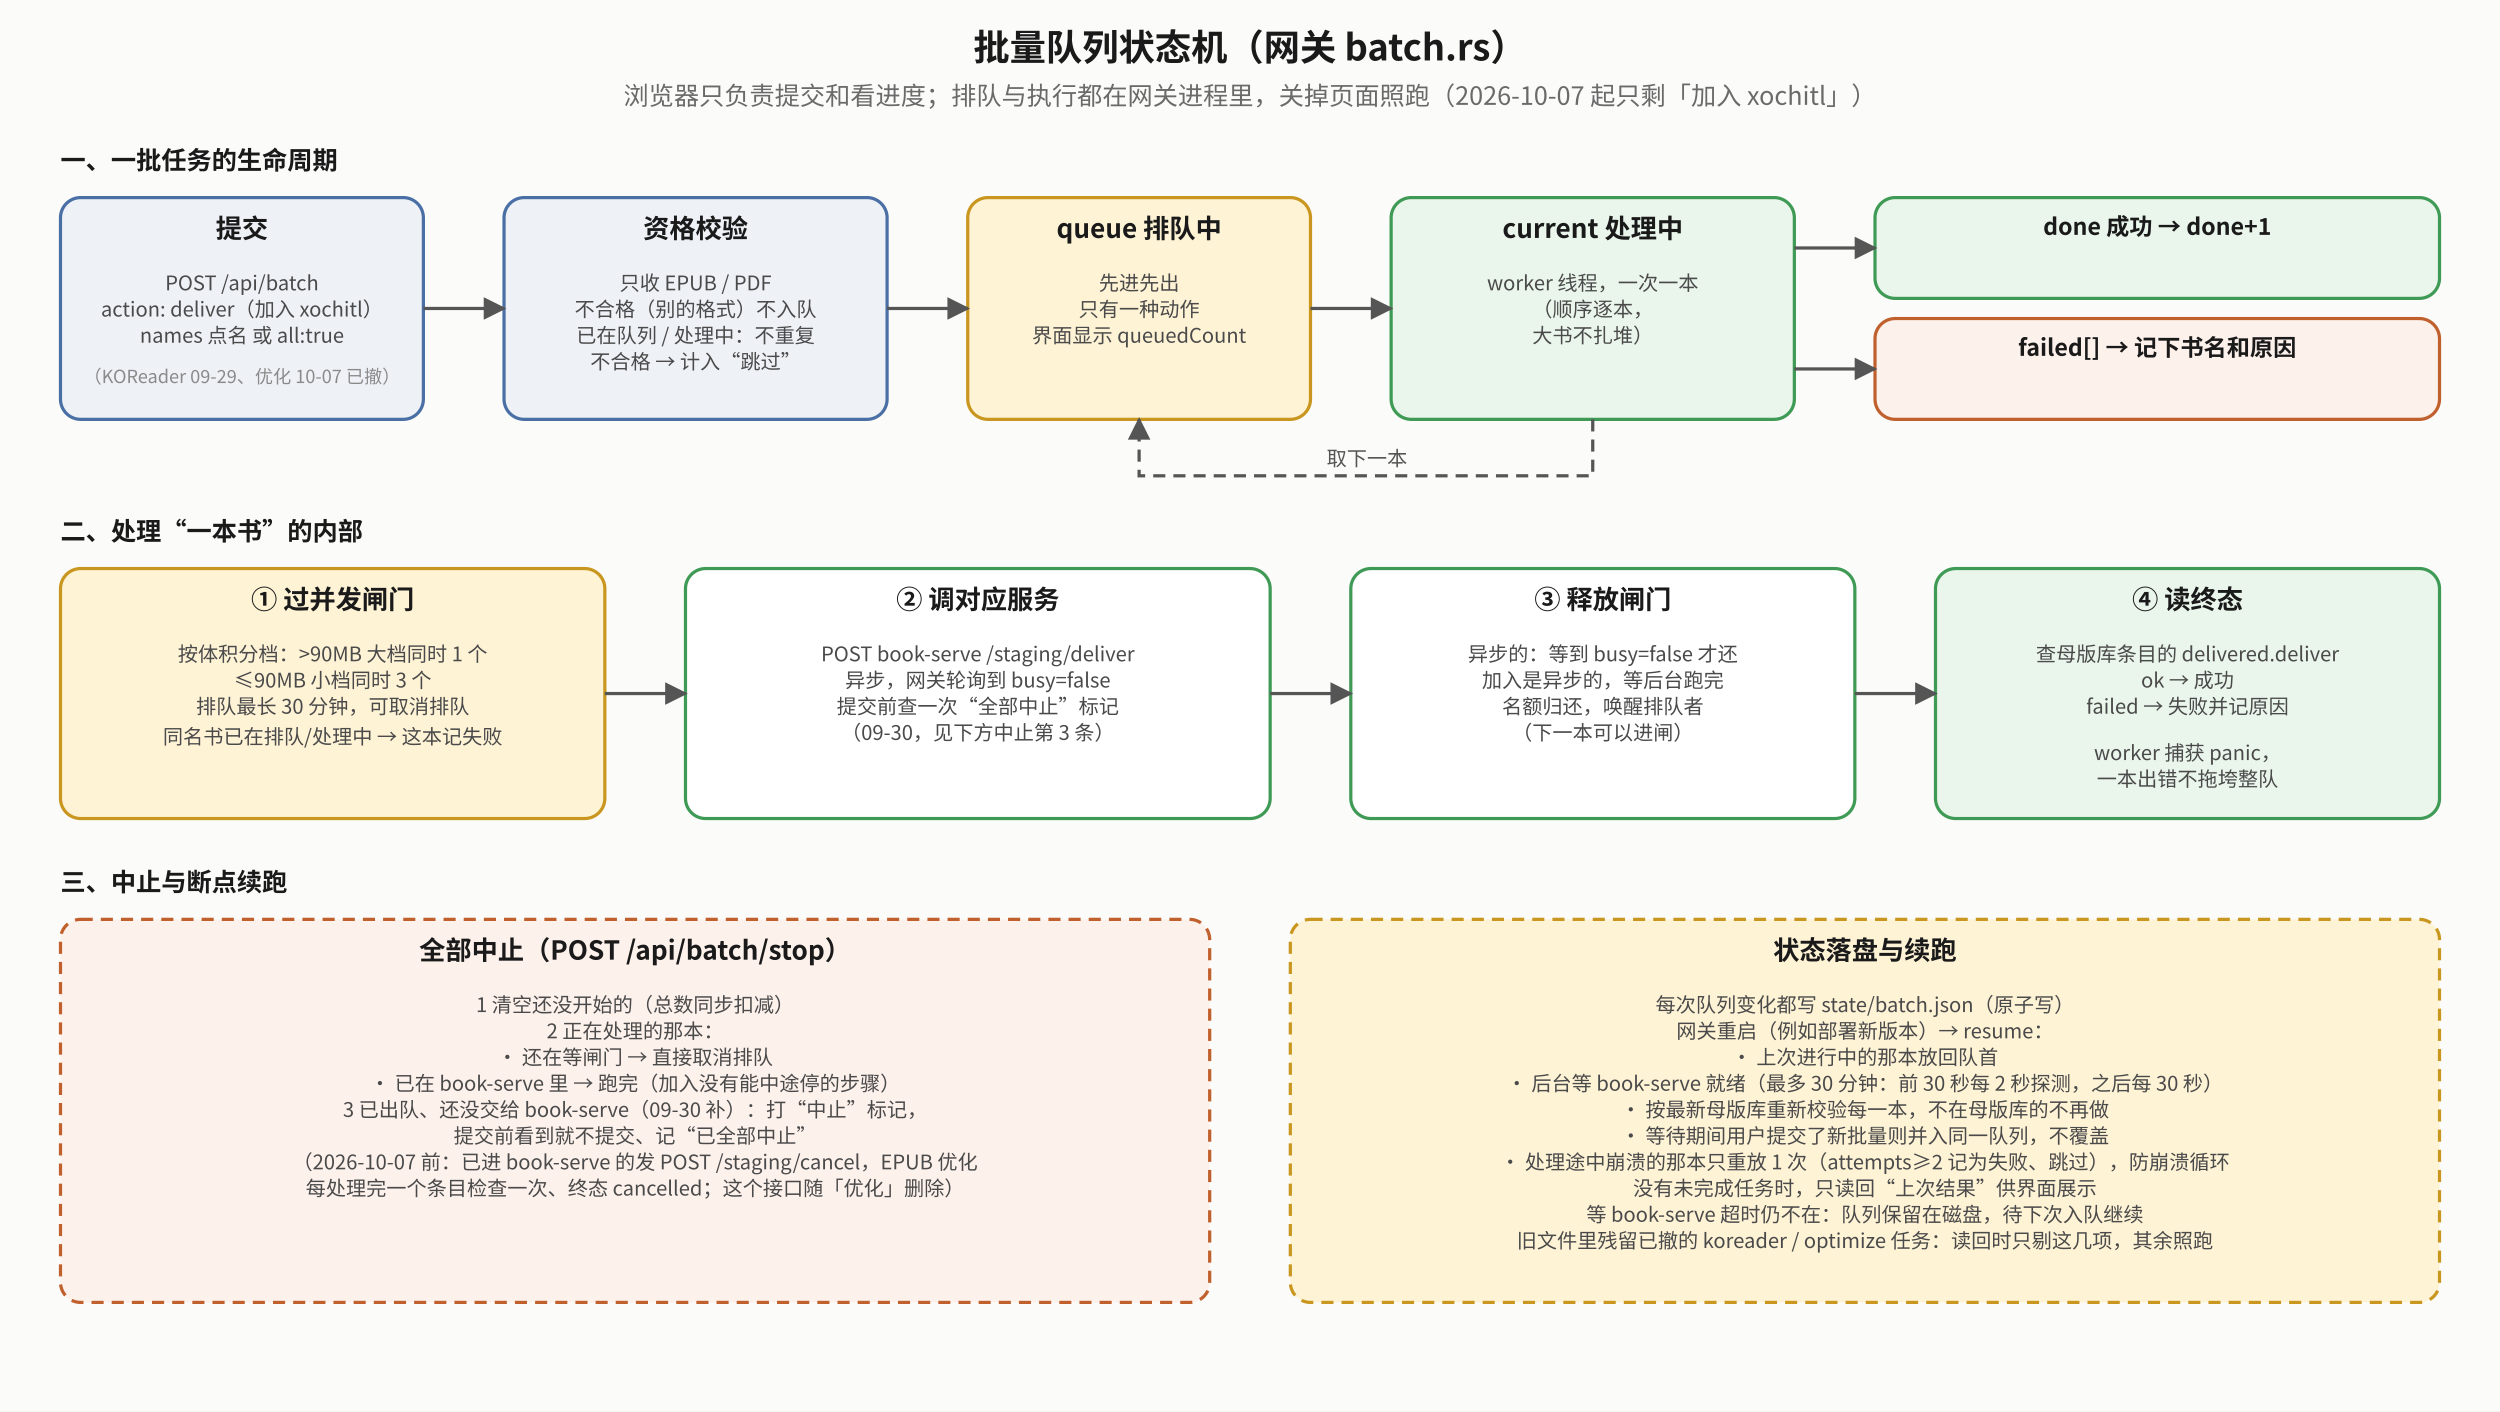
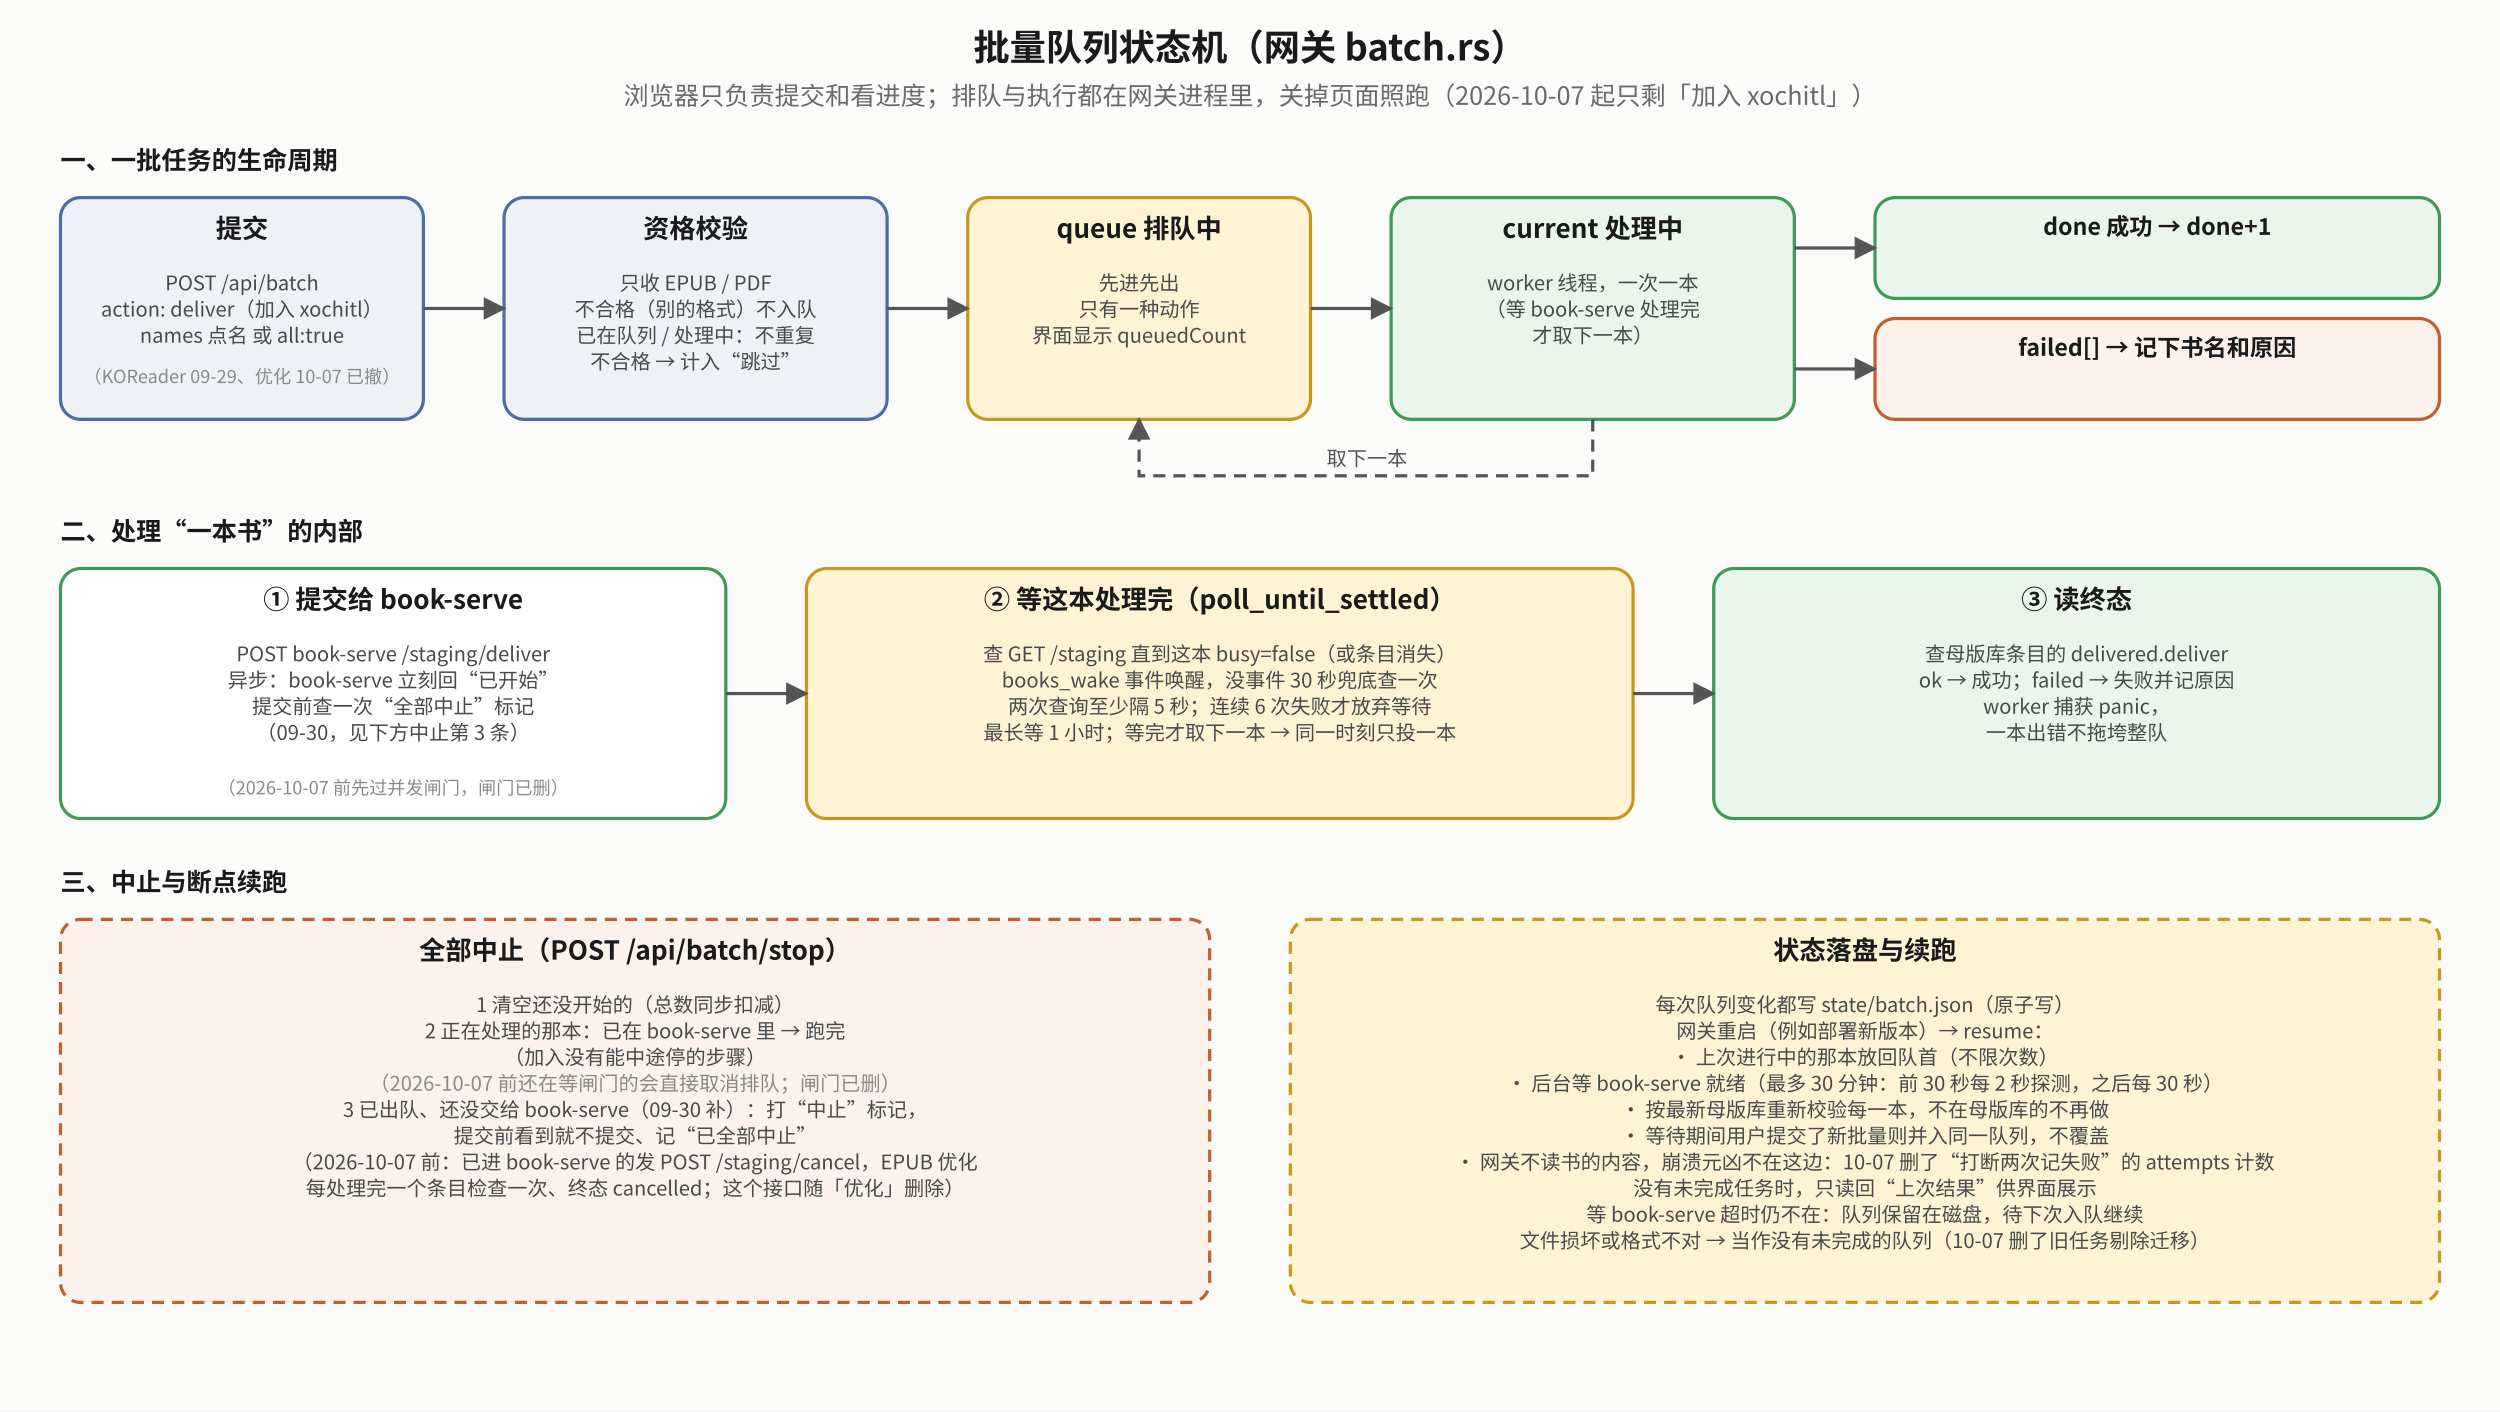
<svg xmlns="http://www.w3.org/2000/svg" viewBox="0 0 1240 700" font-family="Noto Sans CJK SC, sans-serif">
  <defs>
    <marker id="bq-a" viewBox="0 0 10 10" refX="9" refY="5" markerWidth="7" markerHeight="7" orient="auto-start-reverse">
      <path d="M0,0 L10,5 L0,10 z" fill="#555" />
    </marker>
    <marker id="bq-r" viewBox="0 0 10 10" refX="9" refY="5" markerWidth="7" markerHeight="7" orient="auto-start-reverse">
      <path d="M0,0 L10,5 L0,10 z" fill="#b0451f" />
    </marker>
    <marker id="bq-g" viewBox="0 0 10 10" refX="9" refY="5" markerWidth="7" markerHeight="7" orient="auto-start-reverse">
      <path d="M0,0 L10,5 L0,10 z" fill="#2f7d45" />
    </marker>
  </defs>
  <rect x="0" y="0" width="1240" height="700" fill="#fbfbfa" />
  <text x="620.0" y="30" text-anchor="middle" font-size="18" font-weight="bold" fill="#1a1a1a">批量队列状态机（网关 batch.rs）</text>
  <text x="620.0" y="52" text-anchor="middle" font-size="12.5" fill="#6a6a6a">浏览器只负责提交和看进度；排队与执行都在网关进程里，关掉页面照跑（2026-10-07 起只剩「加入 xochitl」）</text>
  <text x="30" y="84" text-anchor="start" font-size="12.5" font-weight="bold" fill="#1a1a1a">一、一批任务的生命周期</text>
  <rect x="30" y="98" width="180" height="110" rx="10" fill="#eef2f7" stroke="#4a6fa5" stroke-width="1.6" />
  <text x="120.0" y="118" text-anchor="middle" font-size="13" font-weight="bold" fill="#1a1a1a">提交</text>
  <text x="120.0" y="144" text-anchor="middle" font-size="10" fill="#4a4a4a">POST /api/batch</text>
  <text x="120.0" y="157" text-anchor="middle" font-size="10" fill="#4a4a4a">action: deliver（加入 xochitl）</text>
  <text x="120.0" y="170" text-anchor="middle" font-size="10" fill="#4a4a4a">names 点名 或 all:true</text>
  <text x="120.0" y="190" text-anchor="middle" font-size="9" fill="#8a8a8a">（KOReader 09-29、优化 10-07 已撤）</text>
  <rect x="250" y="98" width="190" height="110" rx="10" fill="#eef2f7" stroke="#4a6fa5" stroke-width="1.6" />
  <text x="345.0" y="118" text-anchor="middle" font-size="13" font-weight="bold" fill="#1a1a1a">资格校验</text>
  <text x="345.0" y="144" text-anchor="middle" font-size="10" fill="#4a4a4a">只收 EPUB / PDF</text>
  <text x="345.0" y="157" text-anchor="middle" font-size="10" fill="#4a4a4a">不合格（别的格式）不入队</text>
  <text x="345.0" y="170" text-anchor="middle" font-size="10" fill="#4a4a4a">已在队列 / 处理中：不重复</text>
  <text x="345.0" y="183" text-anchor="middle" font-size="10" fill="#4a4a4a">不合格 → 计入“跳过”</text>
  <rect x="480" y="98" width="170" height="110" rx="10" fill="#fff3d6" stroke="#c9971f" stroke-width="1.6" />
  <text x="565.0" y="118" text-anchor="middle" font-size="13" font-weight="bold" fill="#1a1a1a">queue 排队中</text>
  <text x="565.0" y="144" text-anchor="middle" font-size="10" fill="#4a4a4a">先进先出</text>
  <text x="565.0" y="157" text-anchor="middle" font-size="10" fill="#4a4a4a">只有一种动作</text>
  <text x="565.0" y="170" text-anchor="middle" font-size="10" fill="#4a4a4a">界面显示 queuedCount</text>
  <rect x="690" y="98" width="200" height="110" rx="10" fill="#eaf6ec" stroke="#3f9a55" stroke-width="1.6" />
  <text x="790.0" y="118" text-anchor="middle" font-size="13" font-weight="bold" fill="#1a1a1a">current 处理中</text>
  <text x="790.0" y="144" text-anchor="middle" font-size="10" fill="#4a4a4a">worker 线程，一次一本</text>
-   <text x="790.0" y="157" text-anchor="middle" font-size="10" fill="#4a4a4a">（顺序逐本，</text>
-   <text x="790.0" y="170" text-anchor="middle" font-size="10" fill="#4a4a4a">大书不扎堆）</text>
+   <text x="790.0" y="157" text-anchor="middle" font-size="10" fill="#4a4a4a">（等 book-serve 处理完</text>
+   <text x="790.0" y="170" text-anchor="middle" font-size="10" fill="#4a4a4a">才取下一本）</text>
  <rect x="930" y="98" width="280" height="50" rx="10" fill="#eaf6ec" stroke="#3f9a55" stroke-width="1.6" />
  <text x="1070.0" y="116.5" text-anchor="middle" font-size="11.5" font-weight="bold" fill="#1a1a1a">done 成功  →  done+1</text>
  <rect x="930" y="158" width="280" height="50" rx="10" fill="#fdf1ec" stroke="#c0602d" stroke-width="1.6" />
  <text x="1070.0" y="176.5" text-anchor="middle" font-size="11.5" font-weight="bold" fill="#1a1a1a">failed[]  →  记下书名和原因</text>
  <polyline points="210,153 250,153" fill="none" stroke="#555" stroke-width="1.6" marker-end="url(#bq-a)" />
  <polyline points="440,153 480,153" fill="none" stroke="#555" stroke-width="1.6" marker-end="url(#bq-a)" />
  <polyline points="650,153 690,153" fill="none" stroke="#555" stroke-width="1.6" marker-end="url(#bq-a)" />
  <polyline points="890,123 930,123" fill="none" stroke="#555" stroke-width="1.6" marker-end="url(#bq-a)" />
  <polyline points="890,183 930,183" fill="none" stroke="#555" stroke-width="1.6" marker-end="url(#bq-a)" />
  <polyline points="790,208 790,236 565,236 565,208" fill="none" stroke="#555" stroke-width="1.6" stroke-dasharray="6 4" marker-end="url(#bq-a)" />
  <text x="678" y="231" text-anchor="middle" font-size="10" fill="#555">取下一本</text>
  <text x="30" y="268" text-anchor="start" font-size="12.5" font-weight="bold" fill="#1a1a1a">二、处理“一本书”的内部</text>
-   <rect x="30" y="282" width="270" height="124" rx="10" fill="#fff3d6" stroke="#c9971f" stroke-width="1.6" />
-   <text x="165.0" y="302" text-anchor="middle" font-size="13" font-weight="bold" fill="#1a1a1a">① 过并发闸门</text>
-   <text x="165.0" y="328" text-anchor="middle" font-size="10" fill="#4a4a4a">按体积分档：&gt;90MB 大档同时 1 个</text>
-   <text x="165.0" y="341" text-anchor="middle" font-size="10" fill="#4a4a4a">≤90MB 小档同时 3 个</text>
-   <text x="165.0" y="354" text-anchor="middle" font-size="10" fill="#4a4a4a">排队最长 30 分钟，可取消排队</text>
-   <text x="165.0" y="369" text-anchor="middle" font-size="10" fill="#4a4a4a">同名书已在排队/处理中 → 这本记失败</text>
-   <rect x="340" y="282" width="290" height="124" rx="10" fill="#ffffff" stroke="#3f9a55" stroke-width="1.6" />
-   <text x="485.0" y="302" text-anchor="middle" font-size="13" font-weight="bold" fill="#1a1a1a">② 调对应服务</text>
-   <text x="485.0" y="328" text-anchor="middle" font-size="10" fill="#4a4a4a">POST book-serve /staging/deliver</text>
-   <text x="485.0" y="341" text-anchor="middle" font-size="10" fill="#4a4a4a">  异步，网关轮询到 busy=false</text>
-   <text x="485.0" y="354" text-anchor="middle" font-size="10" fill="#4a4a4a">提交前查一次“全部中止”标记</text>
-   <text x="485.0" y="367" text-anchor="middle" font-size="10" fill="#4a4a4a">  （09-30，见下方中止第 3 条）</text>
-   <rect x="670" y="282" width="250" height="124" rx="10" fill="#ffffff" stroke="#3f9a55" stroke-width="1.6" />
-   <text x="795.0" y="302" text-anchor="middle" font-size="13" font-weight="bold" fill="#1a1a1a">③ 释放闸门</text>
-   <text x="795.0" y="328" text-anchor="middle" font-size="10" fill="#4a4a4a">异步的：等到 busy=false 才还</text>
-   <text x="795.0" y="341" text-anchor="middle" font-size="10" fill="#4a4a4a">加入是异步的，等后台跑完</text>
-   <text x="795.0" y="354" text-anchor="middle" font-size="10" fill="#4a4a4a">名额归还，唤醒排队者</text>
-   <text x="795.0" y="367" text-anchor="middle" font-size="10" fill="#4a4a4a">（下一本可以进闸）</text>
-   <rect x="960" y="282" width="250" height="124" rx="10" fill="#eaf6ec" stroke="#3f9a55" stroke-width="1.6" />
-   <text x="1085.0" y="302" text-anchor="middle" font-size="13" font-weight="bold" fill="#1a1a1a">④ 读终态</text>
-   <text x="1085.0" y="328" text-anchor="middle" font-size="10" fill="#4a4a4a">查母版库条目的 delivered.deliver</text>
-   <text x="1085.0" y="341" text-anchor="middle" font-size="10" fill="#4a4a4a">ok → 成功</text>
-   <text x="1085.0" y="354" text-anchor="middle" font-size="10" fill="#4a4a4a">failed → 失败并记原因</text>
-   <text x="1085.0" y="377" text-anchor="middle" font-size="10" fill="#4a4a4a">worker 捕获 panic，</text>
-   <text x="1085.0" y="390" text-anchor="middle" font-size="10" fill="#4a4a4a">一本出错不拖垮整队</text>
-   <polyline points="300,344 340,344" fill="none" stroke="#555" stroke-width="1.6" marker-end="url(#bq-a)" />
-   <polyline points="630,344 670,344" fill="none" stroke="#555" stroke-width="1.6" marker-end="url(#bq-a)" />
-   <polyline points="920,344 960,344" fill="none" stroke="#555" stroke-width="1.6" marker-end="url(#bq-a)" />
+   <rect x="30" y="282" width="330" height="124" rx="10" fill="#ffffff" stroke="#3f9a55" stroke-width="1.6" />
+   <text x="195.0" y="302" text-anchor="middle" font-size="13" font-weight="bold" fill="#1a1a1a">① 提交给 book-serve</text>
+   <text x="195.0" y="328" text-anchor="middle" font-size="10" fill="#4a4a4a">POST book-serve /staging/deliver</text>
+   <text x="195.0" y="341" text-anchor="middle" font-size="10" fill="#4a4a4a">异步：book-serve 立刻回“已开始”</text>
+   <text x="195.0" y="354" text-anchor="middle" font-size="10" fill="#4a4a4a">提交前查一次“全部中止”标记</text>
+   <text x="195.0" y="367" text-anchor="middle" font-size="10" fill="#4a4a4a">（09-30，见下方中止第 3 条）</text>
+   <text x="195.0" y="394" text-anchor="middle" font-size="9" fill="#8a8a8a">（2026-10-07 前先过并发闸门，闸门已删）</text>
+   <rect x="400" y="282" width="410" height="124" rx="10" fill="#fff3d6" stroke="#c9971f" stroke-width="1.6" />
+   <text x="605.0" y="302" text-anchor="middle" font-size="13" font-weight="bold" fill="#1a1a1a">② 等这本处理完（poll_until_settled）</text>
+   <text x="605.0" y="328" text-anchor="middle" font-size="10" fill="#4a4a4a">查 GET /staging 直到这本 busy=false（或条目消失）</text>
+   <text x="605.0" y="341" text-anchor="middle" font-size="10" fill="#4a4a4a">books_wake 事件唤醒，没事件 30 秒兜底查一次</text>
+   <text x="605.0" y="354" text-anchor="middle" font-size="10" fill="#4a4a4a">两次查询至少隔 5 秒；连续 6 次失败才放弃等待</text>
+   <text x="605.0" y="367" text-anchor="middle" font-size="10" fill="#4a4a4a">最长等 1 小时；等完才取下一本 → 同一时刻只投一本</text>
+   <rect x="850" y="282" width="360" height="124" rx="10" fill="#eaf6ec" stroke="#3f9a55" stroke-width="1.6" />
+   <text x="1030.0" y="302" text-anchor="middle" font-size="13" font-weight="bold" fill="#1a1a1a">③ 读终态</text>
+   <text x="1030.0" y="328" text-anchor="middle" font-size="10" fill="#4a4a4a">查母版库条目的 delivered.deliver</text>
+   <text x="1030.0" y="341" text-anchor="middle" font-size="10" fill="#4a4a4a">ok → 成功；failed → 失败并记原因</text>
+   <text x="1030.0" y="354" text-anchor="middle" font-size="10" fill="#4a4a4a">worker 捕获 panic，</text>
+   <text x="1030.0" y="367" text-anchor="middle" font-size="10" fill="#4a4a4a">一本出错不拖垮整队</text>
+   <polyline points="360,344 400,344" fill="none" stroke="#555" stroke-width="1.6" marker-end="url(#bq-a)" />
+   <polyline points="810,344 850,344" fill="none" stroke="#555" stroke-width="1.6" marker-end="url(#bq-a)" />
  <text x="30" y="442" text-anchor="start" font-size="12.5" font-weight="bold" fill="#1a1a1a">三、中止与断点续跑</text>
  <rect x="30" y="456" width="570" height="190" rx="10" fill="#fdf1ec" stroke="#c0602d" stroke-width="1.6" stroke-dasharray="6 4" />
  <text x="315.0" y="476" text-anchor="middle" font-size="13" font-weight="bold" fill="#1a1a1a">全部中止（POST /api/batch/stop）</text>
  <text x="315.0" y="502" text-anchor="middle" font-size="10" fill="#4a4a4a">1  清空还没开始的（总数同步扣减）</text>
-   <text x="315.0" y="515" text-anchor="middle" font-size="10" fill="#4a4a4a">2  正在处理的那本：</text>
-   <text x="315.0" y="528" text-anchor="middle" font-size="10" fill="#4a4a4a">   · 还在等闸门 → 直接取消排队</text>
-   <text x="315.0" y="541" text-anchor="middle" font-size="10" fill="#4a4a4a">   · 已在 book-serve 里 → 跑完（加入没有能中途停的步骤）</text>
+   <text x="315.0" y="515" text-anchor="middle" font-size="10" fill="#4a4a4a">2  正在处理的那本：已在 book-serve 里 → 跑完</text>
+   <text x="315.0" y="528" text-anchor="middle" font-size="10" fill="#4a4a4a">   （加入没有能中途停的步骤）</text>
+   <text x="315.0" y="541" text-anchor="middle" font-size="10" fill="#8a8a8a">   （2026-10-07 前还在等闸门的会直接取消排队；闸门已删）</text>
  <text x="315.0" y="554" text-anchor="middle" font-size="10" fill="#4a4a4a">3  已出队、还没交给 book-serve（09-30 补）：打“中止”标记，</text>
  <text x="315.0" y="567" text-anchor="middle" font-size="10" fill="#4a4a4a">   提交前看到就不提交、记“已全部中止”</text>
  <text x="315.0" y="580" text-anchor="middle" font-size="10" fill="#4a4a4a">（2026-10-07 前：已进 book-serve 的发 POST /staging/cancel，EPUB 优化</text>
  <text x="315.0" y="593" text-anchor="middle" font-size="10" fill="#4a4a4a">每处理完一个条目检查一次、终态 cancelled；这个接口随「优化」删除）</text>
  <rect x="640" y="456" width="570" height="190" rx="10" fill="#fff3d6" stroke="#c9971f" stroke-width="1.6" stroke-dasharray="6 4" />
  <text x="925.0" y="476" text-anchor="middle" font-size="13" font-weight="bold" fill="#1a1a1a">状态落盘与续跑</text>
  <text x="925.0" y="502" text-anchor="middle" font-size="10" fill="#4a4a4a">每次队列变化都写 state/batch.json（原子写）</text>
  <text x="925.0" y="515" text-anchor="middle" font-size="10" fill="#4a4a4a">网关重启（例如部署新版本）→ resume：</text>
-   <text x="925.0" y="528" text-anchor="middle" font-size="10" fill="#4a4a4a">  · 上次进行中的那本放回队首</text>
+   <text x="925.0" y="528" text-anchor="middle" font-size="10" fill="#4a4a4a">  · 上次进行中的那本放回队首（不限次数）</text>
  <text x="925.0" y="541" text-anchor="middle" font-size="10" fill="#4a4a4a">  · 后台等 book-serve 就绪（最多 30 分钟：前 30 秒每 2 秒探测，之后每 30 秒）</text>
  <text x="925.0" y="554" text-anchor="middle" font-size="10" fill="#4a4a4a">  · 按最新母版库重新校验每一本，不在母版库的不再做</text>
  <text x="925.0" y="567" text-anchor="middle" font-size="10" fill="#4a4a4a">  · 等待期间用户提交了新批量则并入同一队列，不覆盖</text>
-   <text x="925.0" y="580" text-anchor="middle" font-size="10" fill="#4a4a4a">  · 处理途中崩溃的那本只重放 1 次（attempts≥2 记为失败、跳过），防崩溃循环</text>
+   <text x="925.0" y="580" text-anchor="middle" font-size="10" fill="#4a4a4a">  · 网关不读书的内容，崩溃元凶不在这边：10-07 删了“打断两次记失败”的 attempts 计数</text>
  <text x="925.0" y="593" text-anchor="middle" font-size="10" fill="#4a4a4a">没有未完成任务时，只读回“上次结果”供界面展示</text>
  <text x="925.0" y="606" text-anchor="middle" font-size="10" fill="#4a4a4a">等 book-serve 超时仍不在：队列保留在磁盘，待下次入队继续</text>
-   <text x="925.0" y="619" text-anchor="middle" font-size="10" fill="#4a4a4a">旧文件里残留已撤的 koreader / optimize 任务：读回时只剔这几项，其余照跑</text>
+   <text x="925.0" y="619" text-anchor="middle" font-size="10" fill="#4a4a4a">文件损坏或格式不对 → 当作没有未完成的队列（10-07 删了旧任务剔除迁移）</text>
</svg>
